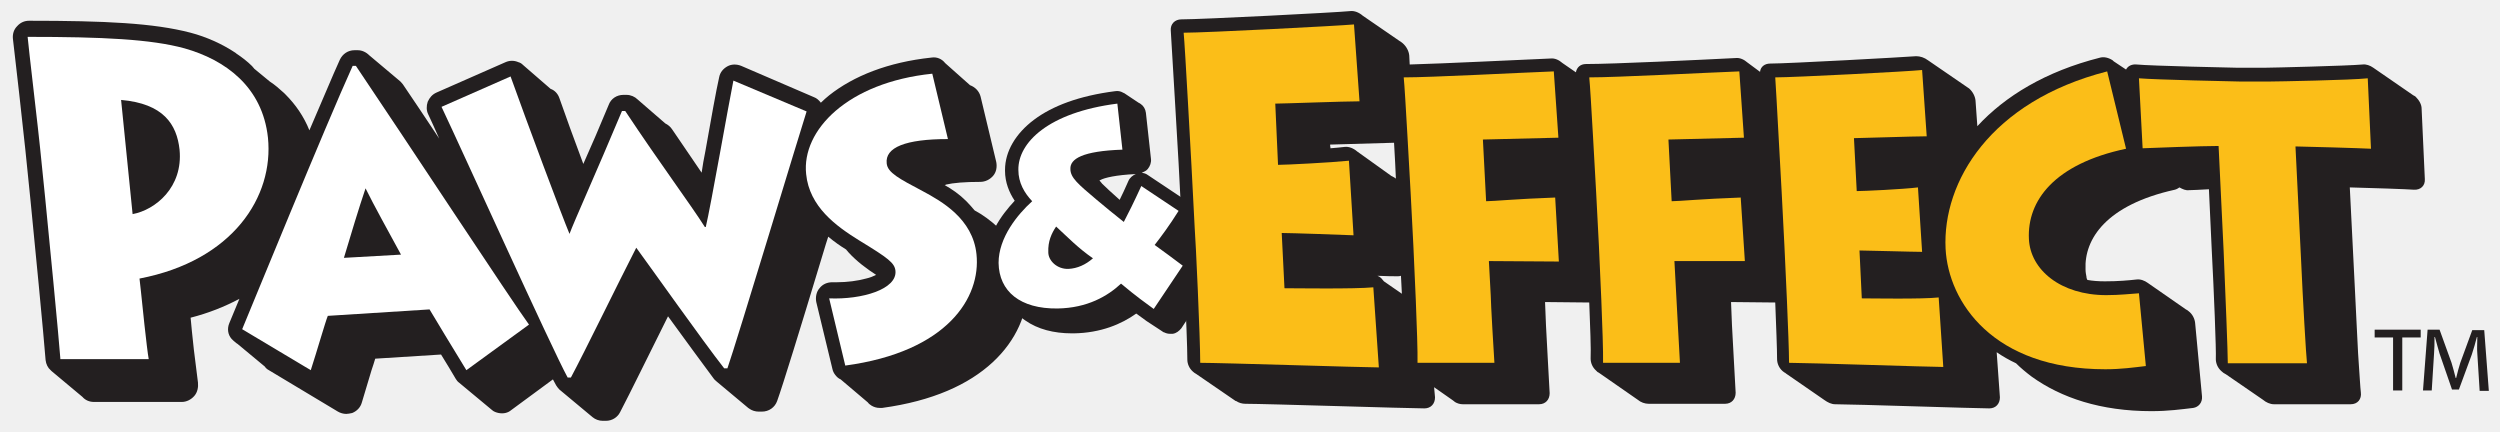
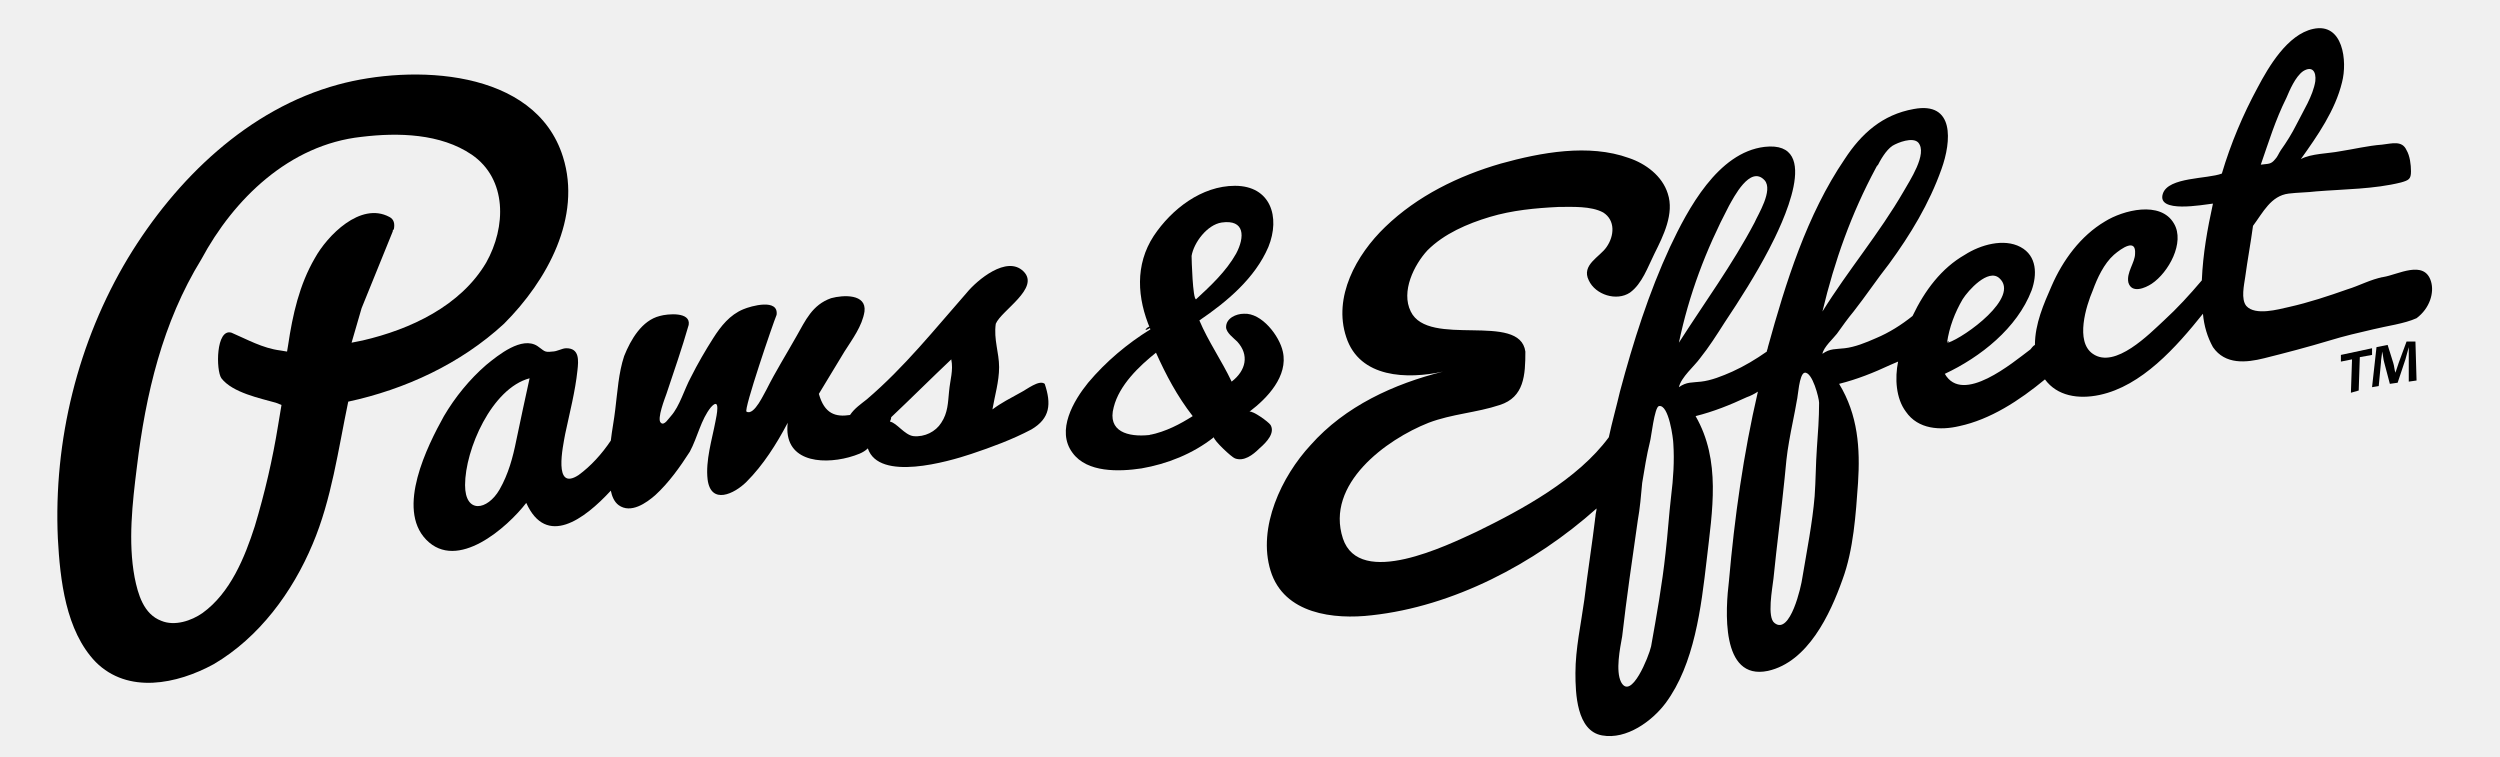
- <svg xmlns="http://www.w3.org/2000/svg" version="1.1" id="Layer_1" x="0px" y="0px" viewBox="0 0 174 30" style="enable-background:new 0 0 174 30;" xml:space="preserve">
-   <style type="text/css">
- 	.st0{fill:#231F20;}
- 	.st1{fill:#FFFFFF;}
- 	.st2{fill:#FBBE18;}
- </style>
-   <g transform="matrix(0.108477,0,0,0.108477,71.025,8.84685)">
-     <g transform="matrix(2.95385,0,0,2.95385,177.066,88.6084)">
-       <path class="st0" d="M-59.1,3c-0.5-4.8-2.9-8.5-5.6-11.1c-1.7-1.6-3.5-2.9-5.2-3.8c-0.6-0.7-1.2-1.4-1.8-2    c-1.5-1.5-3.1-2.6-4.7-3.5c0.1,0,0.2,0,0.2-0.1c1.7-0.4,4.2-0.6,7.5-0.6c1.1,0,2.1-0.5,2.8-1.3c0.7-0.8,0.9-1.9,0.7-3l-3.4-14.2    c-0.3-1.2-1.2-2.1-2.3-2.5l0,0l-5.4-4.8c-0.7-0.9-1.8-1.4-3-1.2c-9.4,1-16.9,4-22.2,8.2c-0.6,0.5-1.2,1-1.8,1.6    c-0.4-0.5-0.9-1-1.5-1.2l-15.8-6.8c-1-0.4-2.1-0.4-3,0.1c-0.9,0.5-1.6,1.3-1.8,2.4c-0.6,2.6-1.8,9.3-3,16.1    c-0.3,1.5-0.6,3.1-0.8,4.6c-2-2.9-4.1-6-6.4-9.4c-0.4-0.6-0.9-1-1.5-1.3l0,0l-6-5.2l0,0c-0.6-0.6-1.5-1-2.4-1h-0.7    c-1.4,0-2.7,0.8-3.2,2.2c-1.9,4.6-3.8,9-5.5,12.8c-2-5.3-3.9-10.6-5.2-14.3c-0.3-0.9-1-1.7-1.9-2l-6-5.2l0,0    c-0.3-0.3-0.6-0.5-1-0.6c-0.9-0.4-1.9-0.4-2.8,0l-15,6.6c-0.9,0.4-1.5,1.1-1.9,2c-0.3,0.9-0.3,1.9,0.1,2.7    c0.6,1.2,1.4,3.1,2.4,5.3c-3-4.5-5.7-8.6-7.9-11.8c-0.3-0.4-0.6-0.7-1-1l0,0l-6.3-5.3c-0.7-0.7-1.6-1.1-2.5-1.1h-0.7    c-1.4,0-2.6,0.8-3.2,2.1c-1.6,3.5-3.9,9.1-6.6,15.3c-1.2-3-3-5.6-5.2-7.8l0,0l-0.1-0.1c-0.1-0.1-0.1-0.1-0.2-0.2    c-1-0.9-2-1.8-3.1-2.5l-3.4-2.8c-0.1-0.2-0.3-0.3-0.4-0.5c-1.1-1.1-2.3-2-3.5-2.8l-0.1-0.1l0,0c-3-2-6.4-3.5-9.8-4.4    c-8-2.1-18.6-2.6-35.1-2.6c-1,0-1.9,0.4-2.6,1.2c-0.7,0.7-1,1.7-0.9,2.7c0.2,1.5,2.5,21.9,2.7,24.1l1.1,10.8    c0.7,6.9,3,30.7,3.3,34.9c0.1,0.9,0.5,1.7,1.1,2.2h0l0,0c0.1,0.1,0.1,0.1,0.2,0.2l6.7,5.6c0.6,0.7,1.5,1.1,2.5,1.1h19.1    c1,0,2-0.5,2.7-1.3c0.7-0.8,0.9-1.9,0.8-2.9c-0.1-0.7-0.5-4-0.9-7.2c-0.3-2.8-0.6-5.6-0.7-6.9c3.9-1,7.4-2.4,10.6-4.1    c-1.1,2.7-1.9,4.6-2.2,5.3c-0.5,1.2-0.3,2.5,0.5,3.4h0l0,0c0.3,0.3,0.6,0.6,1,0.9l0.3,0.2l5.9,4.9l0,0c0.2,0.3,0.5,0.6,0.9,0.8    l15,9c0.5,0.3,1.2,0.5,1.8,0.5c0.4,0,0.8-0.1,1.3-0.2c1-0.4,1.8-1.2,2.1-2.3c0.6-2,1.4-4.7,2.1-7c0.3-0.9,0.6-1.8,0.8-2.5    l14.3-0.9c1.2,1.9,2.3,3.8,3.2,5.3c0.2,0.3,0.4,0.6,0.7,0.8l0,0l7.1,5.9l0,0c0.4,0.4,1,0.6,1.5,0.7c1,0.2,2,0,2.7-0.6l9.1-6.7    c0.3,0.5,0.5,1,0.7,1.3c0.2,0.3,0.4,0.6,0.7,0.9l0,0l7.2,6l0,0c0.6,0.5,1.4,0.8,2.2,0.8h0.7c1.3,0,2.5-0.7,3.1-1.9    c2.1-4,6.6-13.2,10.4-20.8c3.7,5.1,7.6,10.4,9.9,13.5c0.2,0.3,0.5,0.5,0.7,0.7h0l6.7,5.6c0.1,0.1,0.2,0.2,0.3,0.2l0.1,0.1l0,0    c0.6,0.4,1.3,0.6,2,0.6h0.7c1.5,0,2.8-0.9,3.3-2.3c1.2-3.3,5.2-16.3,9.1-29.2c0.7-2.2,1.3-4.4,2-6.5c1.3,1.1,2.6,2,3.9,2.8    c0.1,0.2,0.3,0.3,0.4,0.5c1.9,2.1,4.1,3.7,6.1,5c-0.6,0.3-1.3,0.6-2.2,0.8c-1.8,0.5-4.1,0.8-6.3,0.8c-0.3,0-0.7,0-1,0    c-1.1,0-2.1,0.4-2.8,1.3c-0.7,0.8-0.9,2-0.7,3l3.5,14.5c0.1,0.5,0.3,0.9,0.6,1.3h0l0,0c0.3,0.4,0.7,0.8,1.2,1l5.9,5    c0.2,0.3,0.5,0.5,0.8,0.7l0,0c0.5,0.3,1.1,0.5,1.8,0.5c0.2,0,0.3,0,0.5,0c11-1.5,18.8-5.1,24-9.9c5.2-4.8,7.6-10.7,7.6-16.2    C-59,4.3-59,3.6-59.1,3" />
-     </g>
-     <g transform="matrix(2.95385,0,0,2.95385,177.066,88.6084)">
-       <path class="st0" d="M-42.2-17.7c-0.3-0.4-0.5-0.6-0.6-0.7c0.1,0,0.1-0.1,0.2-0.1c0.9-0.5,3.4-1.1,7.7-1.3    c-0.7,0.3-1.3,0.8-1.6,1.5c-0.7,1.6-1.3,2.9-1.9,4.1C-40.2-15.8-41.5-17-42.2-17.7 M-19.6,0.1c-1.1-0.8-2.5-1.8-3.8-2.8    c1.1-1.5,2.3-3.2,3.6-5.3c0.8-1.3,0.4-3-0.9-3.9l-3.5-2.3c0,0,0,0,0,0l-8.1-5.4c-0.4-0.3-0.8-0.4-1.3-0.5c0.5-0.2,1-0.4,1.3-0.8    c0.5-0.6,0.8-1.4,0.7-2.2l-1.1-10c-0.1-0.8-0.5-1.5-1.1-1.9c-0.1-0.1-0.3-0.2-0.5-0.3l0,0l-3-2c0,0,0,0,0,0    c-0.1-0.1-0.2-0.1-0.2-0.1l-0.2-0.1l0,0c-0.5-0.3-1.1-0.4-1.7-0.3c-7.8,1-13.6,3.2-17.6,6.2c-4,3-6.3,6.9-6.3,10.9    c0,0.1,0,0.1,0,0.2c0,2.5,0.9,4.7,2.1,6.5c-3,3.2-6.2,7.7-6.3,13.4c0,0.1,0,0.2,0,0.2c0,3.4,1.3,6.6,3.6,8.8l0,0l0.1,0.1    c0.2,0.2,0.4,0.4,0.6,0.6c0.7,0.5,1.4,1,2.2,1.4l2.1,1.5l0,0c2.7,1.9,6.2,2.8,10.1,2.8h0.5c5.8-0.1,10.3-2,13.5-4.3    c0.9,0.6,1.6,1.2,2.2,1.6c0.1,0.1,0.2,0.1,0.3,0.2l0,0c0,0,1.8,1.2,2.9,1.9c0.1,0.1,0.2,0.1,0.3,0.2c0.1,0.1,0.3,0.2,0.4,0.2    c0,0,0,0,0,0v0c0.4,0.2,0.8,0.3,1.3,0.3c0.2,0,0.3,0,0.5,0c0.8-0.1,1.4-0.6,1.9-1.2l6.2-9.4C-18.1,2.8-18.4,1-19.6,0.1" />
-     </g>
-     <g transform="matrix(2.95385,0,0,2.95385,177.066,88.6084)">
-       <path class="st0" d="M257,27.2l-0.5-8c-0.1-1,0-2.3,0-3.6h-0.1c-0.3,1.2-0.7,2.6-1.1,3.8l-2.8,7.6h-1.5l-2.7-7.8    c-0.3-1.1-0.7-2.4-1-3.6h-0.1c0,1.3,0,2.4-0.1,3.6l-0.5,8h-1.9l1-13.2h2.6l2.6,7.2c0.3,1,0.6,2.1,0.9,3.3h0.1    c0.3-1.2,0.6-2.4,0.9-3.3l2.6-7.1h2.6l1,13.2H257z M244.2,14v1.7h-4v11.5h-2V15.7h-4V14H244.2z" />
-     </g>
-     <g transform="matrix(2.95385,0,0,2.95385,177.066,88.6084)">
-       <path class="st1" d="M-252.8-11.1c4.9-0.9,11-5.8,10.2-14c-0.6-5.5-3.5-10-12.7-10.8L-252.8-11.1z M-268.5,20.2    c-0.3-4.2-2.6-28-3.3-34.9l-1.1-10.8c-0.2-2.3-2.6-22.6-2.7-24.1c16.3,0,26.8,0.5,34.1,2.5c8.8,2.5,16.9,8.3,18.1,19.4    c1.3,12.8-7.6,26.7-27.9,30.6l0.3,2.7c0.2,2,1.3,12.7,1.7,14.8H-268.5z" />
-     </g>
-     <g transform="matrix(2.95385,0,0,2.95385,177.066,88.6084)">
-       <path class="st1" d="M-194.5-2.3c-2.6-4.8-6-10.9-7.7-14.4c-1.4,4.1-3.3,10.4-4.7,15.1L-194.5-2.3z M-229,13.9    c1.8-4.3,18.1-44.2,24-57.2h0.7c10.4,15.4,34,51.3,37.6,56.2l-13.6,9.9c-2.6-4.2-7.1-11.7-8-13.2l-22.1,1.4    c-0.5,1.2-2.4,7.8-3.7,11.8L-229,13.9z" />
-     </g>
-     <g transform="matrix(2.95385,0,0,2.95385,177.066,88.6084)">
-       <path class="st1" d="M-106.4-33.4c-1,3-15.1,49.8-17.2,55.8h-0.7c-4.7-6-15.8-21.7-19.1-26.2c-3.9,7.6-11.3,22.8-14.2,28.2h-0.7    c-3.5-6.4-22.8-49.1-27.4-58.8l15-6.6c3.5,9.8,11.2,30.4,12.8,34.2c0.9-2.5,6-13.8,11.4-26.7h0.7c7.7,11.6,14.2,20.3,17.3,25.2    h0.2c1.1-4.6,5-26.9,6-31.8L-106.4-33.4z" />
-     </g>
-     <g transform="matrix(2.95385,0,0,2.95385,177.066,88.6084)">
-       <path class="st1" d="M-101.5,7.2c7.2,0.3,14.8-2,14.4-6c-0.2-1.7-1.5-2.7-7.9-6.6c-5-3.1-10.8-7.3-11.5-14.4    c-1-9.5,9-19.9,27.4-21.8l3.4,14.2c-9.2,0-13.7,1.8-13.3,5.3c0.2,2,2.7,3.3,7.8,6c4.1,2.2,10.9,6,11.7,13.7    c1,9.4-6.3,21.2-28.5,24.2L-101.5,7.2z" />
-     </g>
-     <g transform="matrix(2.95385,0,0,2.95385,177.066,88.6084)">
-       <path class="st1" d="M-44.2-1.5c-3.2-2.2-5.5-4.6-8-6.9c-1,1.5-1.8,3.2-1.7,5.6c0,1.8,1.9,3.7,4.4,3.6    C-47.6,0.7-45.8-0.1-44.2-1.5 M-31,9.5c-1.5-1.1-3.9-2.8-7.1-5.5c-2.9,2.7-7.3,5.3-13.8,5.4C-60,9.5-64.6,5.7-64.7-0.5    C-64.7-6-60.6-11-57.4-13.9c-1.7-1.8-3-4-3-6.8c-0.1-5.9,6.5-12.5,21.5-14.4l1.1,10c-8.7,0.3-11.4,2-11.3,4.2    c0,1.9,1.7,3.3,5.6,6.6c2,1.7,4,3.3,6,4.9c0.9-1.7,2.2-4.3,3.8-7.8l8.1,5.4c-2,3.2-3.8,5.6-5.2,7.4c1.8,1.3,4.4,3.2,6.1,4.5    L-31,9.5z" />
-     </g>
-     <g transform="matrix(2.95385,0,0,2.95385,177.066,88.6084)">
-       <path class="st0" d="M18.4,2.8c-0.2-0.2-0.5-0.4-0.8-0.5c2,0.1,3.6,0.1,4.4,0.1c0.2,0,0.4,0,0.7-0.1c0.1,1.2,0.1,2.5,0.2,3.9    L19,3.5v0C18.8,3.3,18.6,3,18.4,2.8 M7.3-26.2c3.6-0.1,10.3-0.3,13.9-0.4c0.2,3,0.3,5.8,0.4,7.8c-0.3-0.3-0.7-0.4-1-0.6l0,0    l-7.4-5.3c-0.8-0.7-1.8-1.1-2.7-1c-0.8,0.1-1.9,0.2-3.1,0.3L7.3-26.2z M243.1-36.6c-0.1-0.1-0.3-0.2-0.5-0.3l0,0l-8.7-6l0,0    c-0.7-0.5-1.6-0.8-2.3-0.7c-3.3,0.3-19.8,0.7-21,0.7h-6.5c-0.6,0-18.6-0.4-21.6-0.7c-1-0.1-1.9,0.3-2.3,1.1l-2.7-1.8l0,0    c-0.1-0.1-0.1-0.1-0.2-0.2c-0.9-0.6-1.9-0.8-2.7-0.6c-11.9,3-20.7,8.4-26.7,14.9l-0.4-5.6c-0.1-0.9-0.6-1.9-1.4-2.6    c-0.1-0.1-0.2-0.1-0.3-0.2l0,0l-8.6-5.9v0c-0.8-0.6-1.7-0.9-2.6-0.9c-2.5,0.2-27.8,1.6-31.7,1.6c-1.2,0-2.1,0.7-2.2,1.8L98-44    c-0.8-0.7-1.7-1.1-2.6-1c-7.8,0.4-26.6,1.3-32.5,1.3c-1.2,0-2,0.7-2.2,1.8l-2.9-2c-0.8-0.7-1.7-1.1-2.6-1    c-7.1,0.3-23.2,1.1-30.6,1.3l-0.1-2c-0.1-0.9-0.6-1.9-1.4-2.6c-0.2-0.2-0.4-0.3-0.7-0.5h0l-8-5.5c-0.8-0.7-1.8-1.1-2.7-1    c-2.9,0.3-32.2,1.8-36.7,1.8c-1.4,0-2.4,1-2.3,2.4c0.2,2.8,1.6,27.3,1.7,28.8l0.7,13.5c0.1,2.3,1.2,24,1.2,29.2    c0,0.9,0.4,1.9,1.2,2.6c0.2,0.2,0.5,0.4,0.7,0.5h0l8.6,5.9c0,0,0,0,0.1,0l0,0l0,0c0.6,0.4,1.3,0.6,2,0.6c4.4,0,35.6,1,38.9,1    c1.4,0,2.3-1,2.3-2.4l-0.2-2.2l4,2.8c0.1,0.1,0.3,0.2,0.4,0.3l0.1,0.1l0,0c0.5,0.3,1.1,0.5,1.7,0.5h16.6c1.4,0,2.3-1,2.3-2.4    c-0.1-1.2-0.7-13.4-0.8-14.8l-0.2-5l9.6,0.1c0.2,5.1,0.4,10.2,0.3,12.2c0,0.9,0.4,1.9,1.2,2.6c0.1,0.1,0.2,0.2,0.3,0.3h0l0.2,0.1    c0.1,0.1,0.2,0.1,0.3,0.2l8.2,5.7l0,0c0.7,0.6,1.6,0.9,2.4,0.9h16.6c1.4,0,2.3-1,2.3-2.4c-0.1-1.2-0.7-13.4-0.8-14.7l-0.2-5    l9.6,0.1c0.2,5.1,0.4,10.2,0.4,12.3c0,0.9,0.4,1.9,1.2,2.6c0.1,0.1,0.3,0.2,0.4,0.3h0l0.2,0.1c0,0,0.1,0.1,0.1,0.1l8.4,5.8l0,0    c0.7,0.5,1.5,0.9,2.3,0.9c3.8,0,30.7,0.9,33.5,0.9c1.4,0,2.3-1,2.3-2.4l-0.7-9.8c1.3,0.9,2.7,1.7,4.2,2.4c1,1,2.2,2,3.4,2.9    c6.4,4.6,15,7.5,26,7.5c3.7,0,6.5-0.4,9.1-0.7c1.2-0.2,2-1.2,1.9-2.5l-1.5-16c-0.1-0.9-0.6-1.9-1.4-2.5c-0.2-0.2-0.4-0.3-0.6-0.4    h0l-8.2-5.7l0,0c-0.8-0.6-1.7-0.9-2.5-0.8c-1.8,0.2-4,0.4-6.9,0.4c-1.4,0-2.7-0.1-3.8-0.3c-0.1-0.2-0.2-0.4-0.2-0.7    c-0.1-0.5-0.2-1-0.2-1.6c-0.3-6.6,4.5-14,19.4-17.3c0.4-0.1,0.7-0.3,1-0.5c0.7,0.4,1.4,0.7,2.1,0.6c0.7,0,2.4-0.1,4.3-0.2    l0.6,12.9c0.5,9.5,1,22,0.9,24c0,0.9,0.4,1.9,1.2,2.6c0.3,0.3,0.6,0.5,1,0.7l8,5.5c0.7,0.6,1.6,1,2.4,1H229c1.5,0,2.4-1.1,2.2-2.6    c-0.1-0.6-0.3-4.2-0.6-8.5c-0.2-4.3-0.5-9.6-0.7-14.1l-1.1-21.9c4.3,0.1,12.9,0.4,13.9,0.5c1.5,0.1,2.5-0.9,2.4-2.3l-0.7-15.3    C244.4-34.9,243.9-35.8,243.1-36.6" />
-     </g>
-     <g transform="matrix(2.95385,0,0,2.95385,177.066,88.6084)">
-       <path class="st2" d="M17.9,22.2c-3.1,0-34.3-1-38.8-1c0-5.4-1-27-1.2-29.3l-0.7-13.5c-0.1-1.6-1.4-26-1.7-28.9    c4.8,0,33.8-1.5,37-1.8l1.2,16.7c-3.2,0-16.7,0.5-18.3,0.5l0.6,13.3c1.7,0,11.6-0.5,15.4-0.9l1,16.2C10.2-6.6-1.3-7-3.2-7l0.6,12    c2.2,0,15.3,0.2,19.3-0.2L17.9,22.2z" />
-     </g>
-     <g transform="matrix(2.95385,0,0,2.95385,177.066,88.6084)">
-       <path class="st2" d="M26.3,21.2c0.1-4.6-0.8-23.3-0.9-25.4l-0.6-11.6c-0.1-1.4-1.2-22.4-1.5-25c6.1,0,24.8-1,32.6-1.3l1,14.4    l-16.4,0.4l0.7,13.4c1.6,0,6.6-0.5,15-0.8L57-0.8L41.8-0.9l0.4,7.4C42.2,7.9,42.9,20,43,21.2H26.3z" />
-     </g>
-     <g transform="matrix(2.95385,0,0,2.95385,177.066,88.6084)">
-       <path class="st2" d="M66.6,21.2c0.1-4.6-0.8-23.3-0.9-25.4l-0.6-11.6c-0.1-1.4-1.2-22.4-1.5-25c6.1,0,24.8-1,32.6-1.3l1,14.4    l-16.4,0.4l0.7,13.4c1.6,0,6.6-0.5,15-0.8l0.9,13.8L82.1-0.9l0.4,7.4c0.1,1.4,0.7,13.5,0.8,14.7H66.6z" />
-     </g>
-     <g transform="matrix(2.95385,0,0,2.95385,177.066,88.6084)">
-       <path class="st2" d="M140.5,22.1c-2.7,0-29.7-0.9-33.5-0.9c0-4.6-0.9-23.3-1-25.3l-0.6-11.7c-0.1-1.4-1.2-22.4-1.4-25    c4.2,0,29.2-1.3,31.9-1.6l1,14.4c-2.8,0-14.5,0.4-15.8,0.4l0.6,11.5c1.5,0,10.1-0.4,13.3-0.8l0.9,14c-2,0-12-0.3-13.6-0.3    l0.5,10.4c1.9,0,13.2,0.2,16.7-0.2L140.5,22.1z" />
-     </g>
-     <g transform="matrix(2.95385,0,0,2.95385,177.066,88.6084)">
-       <path class="st2" d="M184.5,21.9c-2.6,0.3-5.3,0.7-8.8,0.7C151.3,22.6,141.6,8,141-3.6c-0.7-14.5,9.7-32,35.1-38.5l4.1,16.8    c-15.6,3.3-21.5,11.3-21.1,19.6c0.3,6.7,6.9,12.2,16.8,12.2c3,0,5.4-0.3,7.1-0.4L184.5,21.9z" />
-     </g>
-     <g transform="matrix(2.95385,0,0,2.95385,177.066,88.6084)">
-       <path class="st2" d="M202.3,21.2c0-2.3-0.5-14.7-0.9-24.2l-1.1-22.9c-3.6,0-14.2,0.4-16.5,0.5L183-40.6c3.4,0.3,21.1,0.7,21.9,0.7    h6.5c1.4,0,17.7-0.3,21.3-0.7l0.7,15.3c-1.4-0.1-15.2-0.5-16.4-0.5l1.2,24.3c0.4,9,1.1,21,1.3,22.8H202.3z" />
-     </g>
+ <svg xmlns="http://www.w3.org/2000/svg" version="1.1" id="Layer_1" x="0px" y="0px" viewBox="0 0 224.7 68" style="enable-background:new 0 0 224.7 68;" xml:space="preserve">
+   <g>
+     <polygon points="41.8,43.5 41.8,43.5 41.8,43.5  " />
+     <path d="M91.7,35.3c-0.9,0.5-1.7,0.9-2.5,1.5c0.2-1.2,0.6-2.5,0.6-3.8c0-1.3-0.5-2.5-0.3-3.9c0.5-1.2,4-3.2,2.5-4.7   c-1.5-1.5-4.2,0.8-5.1,1.9c-2.9,3.3-5.6,6.7-9,9.6c-0.5,0.4-1.1,0.8-1.5,1.4c-1.3,0.2-2.3-0.1-2.8-1.9c0.8-1.3,1.5-2.5,2.3-3.8   c0.7-1.1,1.6-2.3,1.8-3.6c0.2-1.6-1.9-1.5-3-1.2c-1.7,0.6-2.3,2-3.1,3.4c-0.9,1.6-1.9,3.2-2.7,4.8c-0.2,0.3-1.1,2.4-1.8,2   c-0.3-0.1,2.4-8,2.7-8.7c0.2-1.5-2.3-0.8-3-0.5c-1.2,0.5-2,1.5-2.7,2.6c-0.7,1.1-1.4,2.3-2,3.5c-0.6,1.1-1,2.6-1.8,3.5   c-0.2,0.2-0.6,0.9-0.9,0.6c-0.4-0.3,0.4-2.3,0.5-2.6c0.7-2.1,1.4-4.1,2-6.2c0.2-1.2-1.9-1-2.6-0.8c-1.6,0.4-2.6,2.1-3.2,3.6   c-0.5,1.5-0.6,3.2-0.8,4.8c-0.1,0.9-0.3,1.9-0.4,2.8c-0.8,1.2-1.8,2.3-2.9,3.1c-2.3,1.5-1.4-2.6-1.2-3.7c0.4-1.9,0.9-3.8,1.1-5.7   c0.1-0.9,0.2-2-1-2c-0.4,0-0.8,0.3-1.3,0.3c-0.7,0.1-0.7-0.1-1.3-0.5c-1.4-0.9-3.5,0.8-4.6,1.7c-1.5,1.3-2.8,2.9-3.8,4.6   c-1.5,2.7-4.3,8.3-1.6,11.1c2.8,2.9,7.3-1.1,9-3.3c1.8,4,5.2,1.5,7.6-1.1c0.1,0.5,0.3,1,0.7,1.3c1.1,0.8,2.5-0.2,3.3-0.9   c1.2-1.1,2.2-2.5,3.1-3.9c0.7-1.3,1-2.9,1.9-4c0,0-0.7,0.9,0,0c0.9-1,0.5,0.8,0.4,1.3c-0.3,1.6-0.9,3.5-0.7,5.2   c0.3,2.3,2.4,1.3,3.5,0.2c1.5-1.5,2.7-3.4,3.7-5.3c-0.4,3.4,2.9,3.8,5.5,3.1c0.7-0.2,1.3-0.4,1.7-0.8c1,3,7.2,1.2,9.3,0.5   c1.8-0.6,3.7-1.3,5.4-2.2c1.7-1,1.8-2.3,1.2-4.1C93.4,34.1,92.3,35,91.7,35.3z M46.4,39.6c-0.3,1.5-0.7,3-1.5,4.4   c-1.1,1.9-3.1,2.2-3.1-0.4c0,0.1,0,0.1,0,0c0-0.3,0-0.1,0,0c0-3.2,2.4-8.7,5.8-9.6C47.2,35.8,46.8,37.7,46.4,39.6z M85.3,35.2   c-0.1,1-0.1,1.9-0.7,2.8c-0.5,0.8-1.5,1.3-2.5,1.2c-0.8-0.1-1.5-1.2-2.1-1.3c0-0.1,0.1-0.2,0.1-0.4c1.8-1.7,3.6-3.5,5.4-5.2   C85.7,33.3,85.4,34.1,85.3,35.2z" />
+     <path d="M103.5,29.4C103.3,29.1,102.4,30.1,103.5,29.4L103.5,29.4z" />
+     <path d="M103.3,39.1C103.3,39.1,103.3,39.1,103.3,39.1C103.3,39.1,103.3,39.1,103.3,39.1C103.3,39.1,103.3,39.1,103.3,39.1z" />
+     <path d="M114.2,38.2c-0.2-0.3-1.6-1.3-1.9-1.2c1.6-1.2,3.5-3.2,3-5.4c-0.3-1.4-1.9-3.5-3.5-3.4c-0.7,0-1.6,0.4-1.6,1.2   c0,0.5,0.7,1,1,1.3c1.1,1.2,0.8,2.6-0.5,3.6c-0.9-1.9-2.1-3.6-2.9-5.5c2.5-1.7,5-3.8,6.2-6.6c1.1-2.7,0.2-5.5-3-5.5   c-3,0-5.7,2.1-7.3,4.5c-1.7,2.6-1.5,5.6-0.3,8.4c-2.1,1.3-4,2.9-5.6,4.8c-1.3,1.6-2.9,4.3-1.4,6.3c1.3,1.8,4.2,1.7,6.2,1.4   c2.3-0.4,4.6-1.3,6.5-2.8c0,0.3,1.6,1.8,1.9,1.9c0.8,0.3,1.6-0.3,2.2-0.9C113.9,39.7,114.6,38.9,114.2,38.2z M103.3,39.1   C103.1,39.1,103.1,39.1,103.3,39.1c-1.9,0.2-3.8-0.3-3.2-2.5c0.5-2,2.3-3.7,3.8-4.9c0.9,2,1.9,3.9,3.3,5.7   C106.1,38.1,104.8,38.8,103.3,39.1C103.5,39,103.6,39,103.3,39.1z M107.1,23c0.2-1.2,1.4-2.8,2.7-3c0,0-0.1,0,0,0c0.3,0,0.1,0,0,0   c2.1-0.3,2.1,1.3,1.3,2.8c-0.9,1.6-2.3,2.9-3.6,4.1C107.2,26.9,107.1,23.3,107.1,23z" />
+     <polygon points="109.9,19.9 109.8,19.9 109.9,19.9  " />
+     <path d="M143.5,46C143.5,46,143.5,46,143.5,46C143.5,45.9,143.5,46,143.5,46z" />
+     <path d="M155.5,51.9C155.5,51.8,155.4,52.6,155.5,51.9L155.5,51.9z" />
+     <path d="M168.6,15C168.6,15,168.6,15.1,168.6,15C168.6,15,168.6,15,168.6,15C168.6,15,168.6,15,168.6,15z" />
+     <path d="M162,33.5C162,33.5,162,33.5,162,33.5C162,33.5,162,33.5,162,33.5z" />
+     <path d="M176.4,38C175.3,38.2,177.1,37.8,176.4,38L176.4,38z" />
+     <path d="M175,30.8c0,0,0.1,0,0.1,0C175.3,30.7,175,30.6,175,30.8z" />
+     <path d="M188.9,35.2C187.9,35.4,189.5,35,188.9,35.2L188.9,35.2z" />
+     <path d="M208.1,7.4C208.1,7.3,208.1,7.3,208.1,7.4C208.1,7.3,208.1,7.4,208.1,7.4C208.1,7.4,208.1,7.4,208.1,7.4z" />
+     <path d="M214.2,24.9C214.2,24.9,214.2,24.9,214.2,24.9C214,24.9,213.8,25,214.2,24.9z" />
+     <path d="M218.5,25.3c-0.6-2-3-0.6-4.3-0.4c0.2,0,0.5-0.1,0,0c-1.1,0.2-2.2,0.8-3.2,1.1c-1.7,0.6-3.5,1.2-5.3,1.6   c-0.9,0.2-3,0.8-3.8-0.1c-0.5-0.6-0.2-1.9-0.1-2.6c0.2-1.5,0.5-3.1,0.7-4.6c0.9-1.2,1.6-2.7,3.2-2.9c0.8-0.1,1.7-0.1,2.5-0.2   c2.5-0.2,5.2-0.2,7.6-0.8c0.7-0.2,0.9-0.3,0.9-1c0-0.6-0.1-1.4-0.4-1.9c-0.4-0.9-1.3-0.6-2.2-0.5c-1.3,0.1-2.5,0.4-3.8,0.6   c-1,0.2-2.6,0.2-3.5,0.7c1.5-2.1,3.1-4.4,3.7-6.9c0.5-1.9,0.1-5.4-2.6-4.8c-2.3,0.5-4,3.4-5,5.3c-1.3,2.4-2.4,5-3.2,7.7   c-1.3,0.5-4.8,0.3-5.3,1.8c-0.6,1.8,3.6,1,4.5,0.9c-0.5,2.3-0.9,4.5-1,6.9c-1.1,1.3-2.2,2.5-3.4,3.6c-1.3,1.2-4.4,4.4-6.4,3   c-1.6-1.1-0.6-4.3,0-5.7c0.4-1.1,1-2.4,1.9-3.2c0.7-0.6,2-1.5,1.9-0.1c0,0.8-0.8,1.7-0.6,2.6c0.3,1,1.5,0.5,2.1,0.1   c1.5-1,3-3.7,2-5.4c-1.2-2.1-4.6-1.2-6.2-0.2c-2.2,1.3-3.8,3.5-4.8,5.8c-0.7,1.6-1.5,3.4-1.5,5.3c-0.2,0.1-0.3,0.3-0.4,0.4   c-1.6,1.2-6.1,5-7.7,2.2c3.2-1.5,6.5-4.1,7.8-7.5c0.5-1.4,0.5-3.1-1-3.9c-1.5-0.8-3.6-0.2-5,0.7c-2.1,1.2-3.6,3.2-4.7,5.5   c-1,0.8-2.1,1.5-3.3,2c-0.9,0.4-1.9,0.8-2.8,0.9c-0.8,0.1-1.3,0-2,0.5c0.1-0.6,1-1.4,1.3-1.8c0.5-0.7,1-1.4,1.5-2   c1.1-1.4,2.1-2.9,3.2-4.3c1.9-2.6,3.6-5.4,4.7-8.5c0.9-2.5,1.2-6.1-2.5-5.4c-2.8,0.5-4.7,2.2-6.2,4.5c-3.4,5-5.3,11.1-6.9,16.9   c0,0.1-0.1,0.3-0.1,0.4c-1,0.7-2,1.3-3.1,1.8c-0.9,0.4-1.9,0.8-2.8,0.9c-0.8,0.1-1.3,0-2,0.5c0.2-0.9,1.4-1.9,1.9-2.6   c0.8-1,1.5-2.1,2.2-3.2c1.4-2.1,2.8-4.3,4-6.6c1.1-2.1,4.9-9.8-0.4-9.2c-4.2,0.5-6.9,5.6-8.5,9c-1.9,4.1-3.3,8.5-4.5,13   c-0.3,1.3-0.7,2.7-1,4.1c-2.8,3.8-7.8,6.5-11.9,8.5c-2.6,1.2-10.5,5.1-12,0.6c-1.6-4.9,3.9-8.9,7.7-10.4c2.1-0.8,4.3-0.9,6.4-1.6   c2.2-0.7,2.3-2.7,2.3-4.8c-0.5-3.6-8.7-0.3-10.3-3.6c-0.9-1.8,0.3-4.2,1.5-5.5c1.5-1.5,3.6-2.4,5.6-3c2-0.6,4.1-0.8,6.2-0.9   c1.2,0,2.9-0.1,4,0.5c1.1,0.7,1,2.1,0.3,3.1c-0.6,0.9-2.3,1.6-1.6,3c0.6,1.3,2.5,1.9,3.7,1.1c1.1-0.8,1.6-2.3,2.2-3.5   c0.8-1.6,1.8-3.6,1.2-5.4c-0.5-1.6-2-2.7-3.5-3.2c-3.6-1.3-7.9-0.5-11.5,0.5c-3.8,1.1-7.5,2.9-10.4,5.7c-2.6,2.5-4.7,6.3-3.5,9.9   c1.2,3.7,5.5,3.8,8.7,3.1c-4.4,1.1-8.8,3.1-11.9,6.6c-2.6,2.8-4.8,7.4-3.6,11.3c1.2,3.9,5.7,4.4,9.1,4c7.3-0.8,14.6-4.6,20.2-9.6   c0,0.2-0.1,0.5-0.1,0.7c-0.1,0.6,0,0.1,0,0c-0.3,2.5-0.7,5-1,7.5c-0.3,2.2-0.8,4.4-0.8,6.6c0,1.8,0.1,5.2,2.4,5.6   c2.2,0.4,4.5-1.3,5.7-2.9c2.6-3.5,3.2-8.6,3.7-12.9c0.5-4.4,1.3-8.9-1-12.9c1.6-0.4,3.1-1,4.6-1.7c0.3-0.1,0.7-0.3,1-0.5   c-1.3,5.6-2.1,11.3-2.6,17c-0.3,2.5-0.8,9,3.5,8.1c3.6-0.8,5.6-5.1,6.7-8.2c1-2.7,1.2-5.9,1.4-8.7c0.2-3.1,0-6.1-1.7-8.9   c1.6-0.4,3.1-1,4.6-1.7c0.2-0.1,0.5-0.2,0.7-0.3c-0.3,1.5-0.2,3.3,0.7,4.5c1.1,1.6,3.1,1.7,4.8,1.3c2.8-0.6,5.4-2.3,7.7-4.2   c1.1,1.5,3,1.8,4.9,1.4c3.8-0.8,6.9-4.3,9.3-7.3c0.1,1.1,0.4,2.1,0.9,3c1.1,1.6,3,1.4,4.6,1c2-0.5,3.9-1,5.9-1.6   c1.3-0.4,2.6-0.7,3.9-1c1.2-0.3,2.8-0.5,3.9-1C218.4,27.7,218.8,26.3,218.5,25.3z M205.5,8.8c0.3-0.7,0.8-1.9,1.5-2.4   c0.8-0.5,1.2,0,1.1,0.9c0,0,0,0,0,0c0,0.2,0,0.1,0,0c-0.2,1.3-1.1,2.7-1.7,3.9c-0.4,0.8-0.9,1.6-1.4,2.3c-0.2,0.3-0.3,0.6-0.5,0.8   c-0.4,0.5-0.6,0.4-1.3,0.5C203.9,12.8,204.5,10.8,205.5,8.8z M150.2,44.6c-0.2,1.7-0.3,3.4-0.5,5.1c-0.3,2.8-0.8,5.6-1.3,8.4   c-0.2,0.9-1.8,4.9-2.7,3.2c-0.5-1-0.1-3,0.1-4.1c0.4-3.5,0.9-6.9,1.4-10.4c0.2-1.1,0.3-2.3,0.4-3.4c0.2-1.2,0.4-2.5,0.7-3.7   c0.1-0.3,0.4-3.1,0.8-3.2c0.9-0.2,1.3,3,1.3,3.4C150.5,41.4,150.4,43,150.2,44.6z M155.4,18.5c0.4-0.7,1.9-3.7,3.2-2.3   c0.8,0.9-0.6,3.1-0.9,3.8c-2,3.8-4.5,7.2-6.8,10.8C151.8,26.5,153.3,22.5,155.4,18.5z M163.3,40.3c-0.1,1.4-0.1,2.9-0.2,4.3   c-0.2,2.4-0.7,4.9-1.1,7.3c-0.1,0.8-1.1,5.2-2.5,4.1c-0.7-0.5-0.2-3.1-0.1-4c0.3-3,0.7-6,1-9c0.1-1.1,0.2-2.2,0.4-3.3   c0.2-1.2,0.5-2.5,0.7-3.7c0.1-0.3,0.2-2.4,0.7-2.5c0.1,0,0,0,0,0c0.7-0.1,1.3,2.3,1.3,2.7C163.5,37.6,163.4,38.9,163.3,40.3z    M168.6,15.1C168.4,15.4,168.1,16,168.6,15.1c0.2-0.4,0.2-0.3,0.1-0.1c0.3-0.6,0.8-1.5,1.4-1.9c0.5-0.3,1.8-0.8,2.3-0.3   c0.9,1-0.8,3.5-1.3,4.4c-2.2,3.8-5,7.1-7.3,10.8C164.9,23.4,166.4,19.2,168.6,15.1z M175,30.8c0.2-1.4,0.7-2.7,1.4-3.9   c0.5-0.8,2.3-2.8,3.3-1.9c1.9,1.7-3.1,5.3-4.6,5.8C175.1,30.8,175,30.8,175,30.8z" />
+     <path d="M50.6,14.1c-2.5-8-13.6-8.3-20.2-6.5c-8.1,2.2-14.6,8.5-18.9,15.6c-4.5,7.5-6.7,16.4-6.3,25.2c0.2,3.7,0.7,8.3,3.4,11.1   c2.9,2.9,7.3,2,10.6,0.2c4.1-2.4,7.1-6.5,8.9-10.8c1.7-4,2.3-8.5,3.2-12.8c5.1-1.1,10.1-3.4,14-7C49.2,25.2,52.3,19.5,50.6,14.1z    M43.7,23.6C43.4,24.1,43.5,23.9,43.7,23.6c-2.3,3.9-6.8,6-11.1,7l-1,0.2l0.9-3.1l2.8-6.9c0-0.1,0-0.1,0.1-0.2   c0.1-0.5,0-0.9-0.4-1.1c-2.6-1.4-5.6,1.7-6.7,3.7c-1.4,2.4-2,5.1-2.4,7.8l-0.1,0.6l-0.6-0.1c-1.6-0.2-3-1-4.4-1.6   c-1.4-0.4-1.4,3.4-0.9,4.1c1,1.3,3.5,1.8,4.9,2.2l0.5,0.2l-0.3,1.8c-0.5,3.1-1.2,6.1-2.1,9.1c-0.9,2.8-2.2,6-4.7,7.8   c-1,0.7-2.5,1.2-3.7,0.7c-1.6-0.6-2.1-2.4-2.4-3.9c-0.6-3.2-0.2-6.7,0.2-9.9c0.8-6.6,2.3-13,5.8-18.7C21,17.9,26,13,32.5,12.3   c3.3-0.4,7.1-0.3,9.9,1.6C45.6,16.1,45.5,20.4,43.7,23.6C43.9,23.3,44,23.1,43.7,23.6z" />
+     <path d="M50.6,14.1C51.1,15.7,50.1,12.5,50.6,14.1L50.6,14.1z" />
+     <path d="M43.7,23.6C43.7,23.6,43.7,23.6,43.7,23.6C43.7,23.6,43.7,23.6,43.7,23.6C43.7,23.6,43.7,23.6,43.7,23.6z" />
+     <polygon points="210.4,32.5 211.4,32.3 211.3,35.3 212,35.1 212.1,32.1 213.2,31.9 213.2,31.3 210.4,31.9  " />
+     <path d="M216.3,30.7l-0.7,1.9c-0.1,0.3-0.2,0.6-0.3,0.9l0,0c-0.1-0.3-0.1-0.6-0.2-0.9l-0.5-1.6l-1,0.2l-0.4,3.6l0.6-0.1l0.2-2.1   c0-0.3,0.1-0.7,0.1-1l0,0c0.1,0.3,0.1,0.7,0.2,1l0.5,1.9l0.7-0.1l0.7-2.1c0.1-0.3,0.2-0.8,0.3-1.1l0,0c0,0.4,0,0.7,0,1l0,2.1   l0.7-0.1l-0.1-3.5L216.3,30.7z" />
  </g>
</svg>
